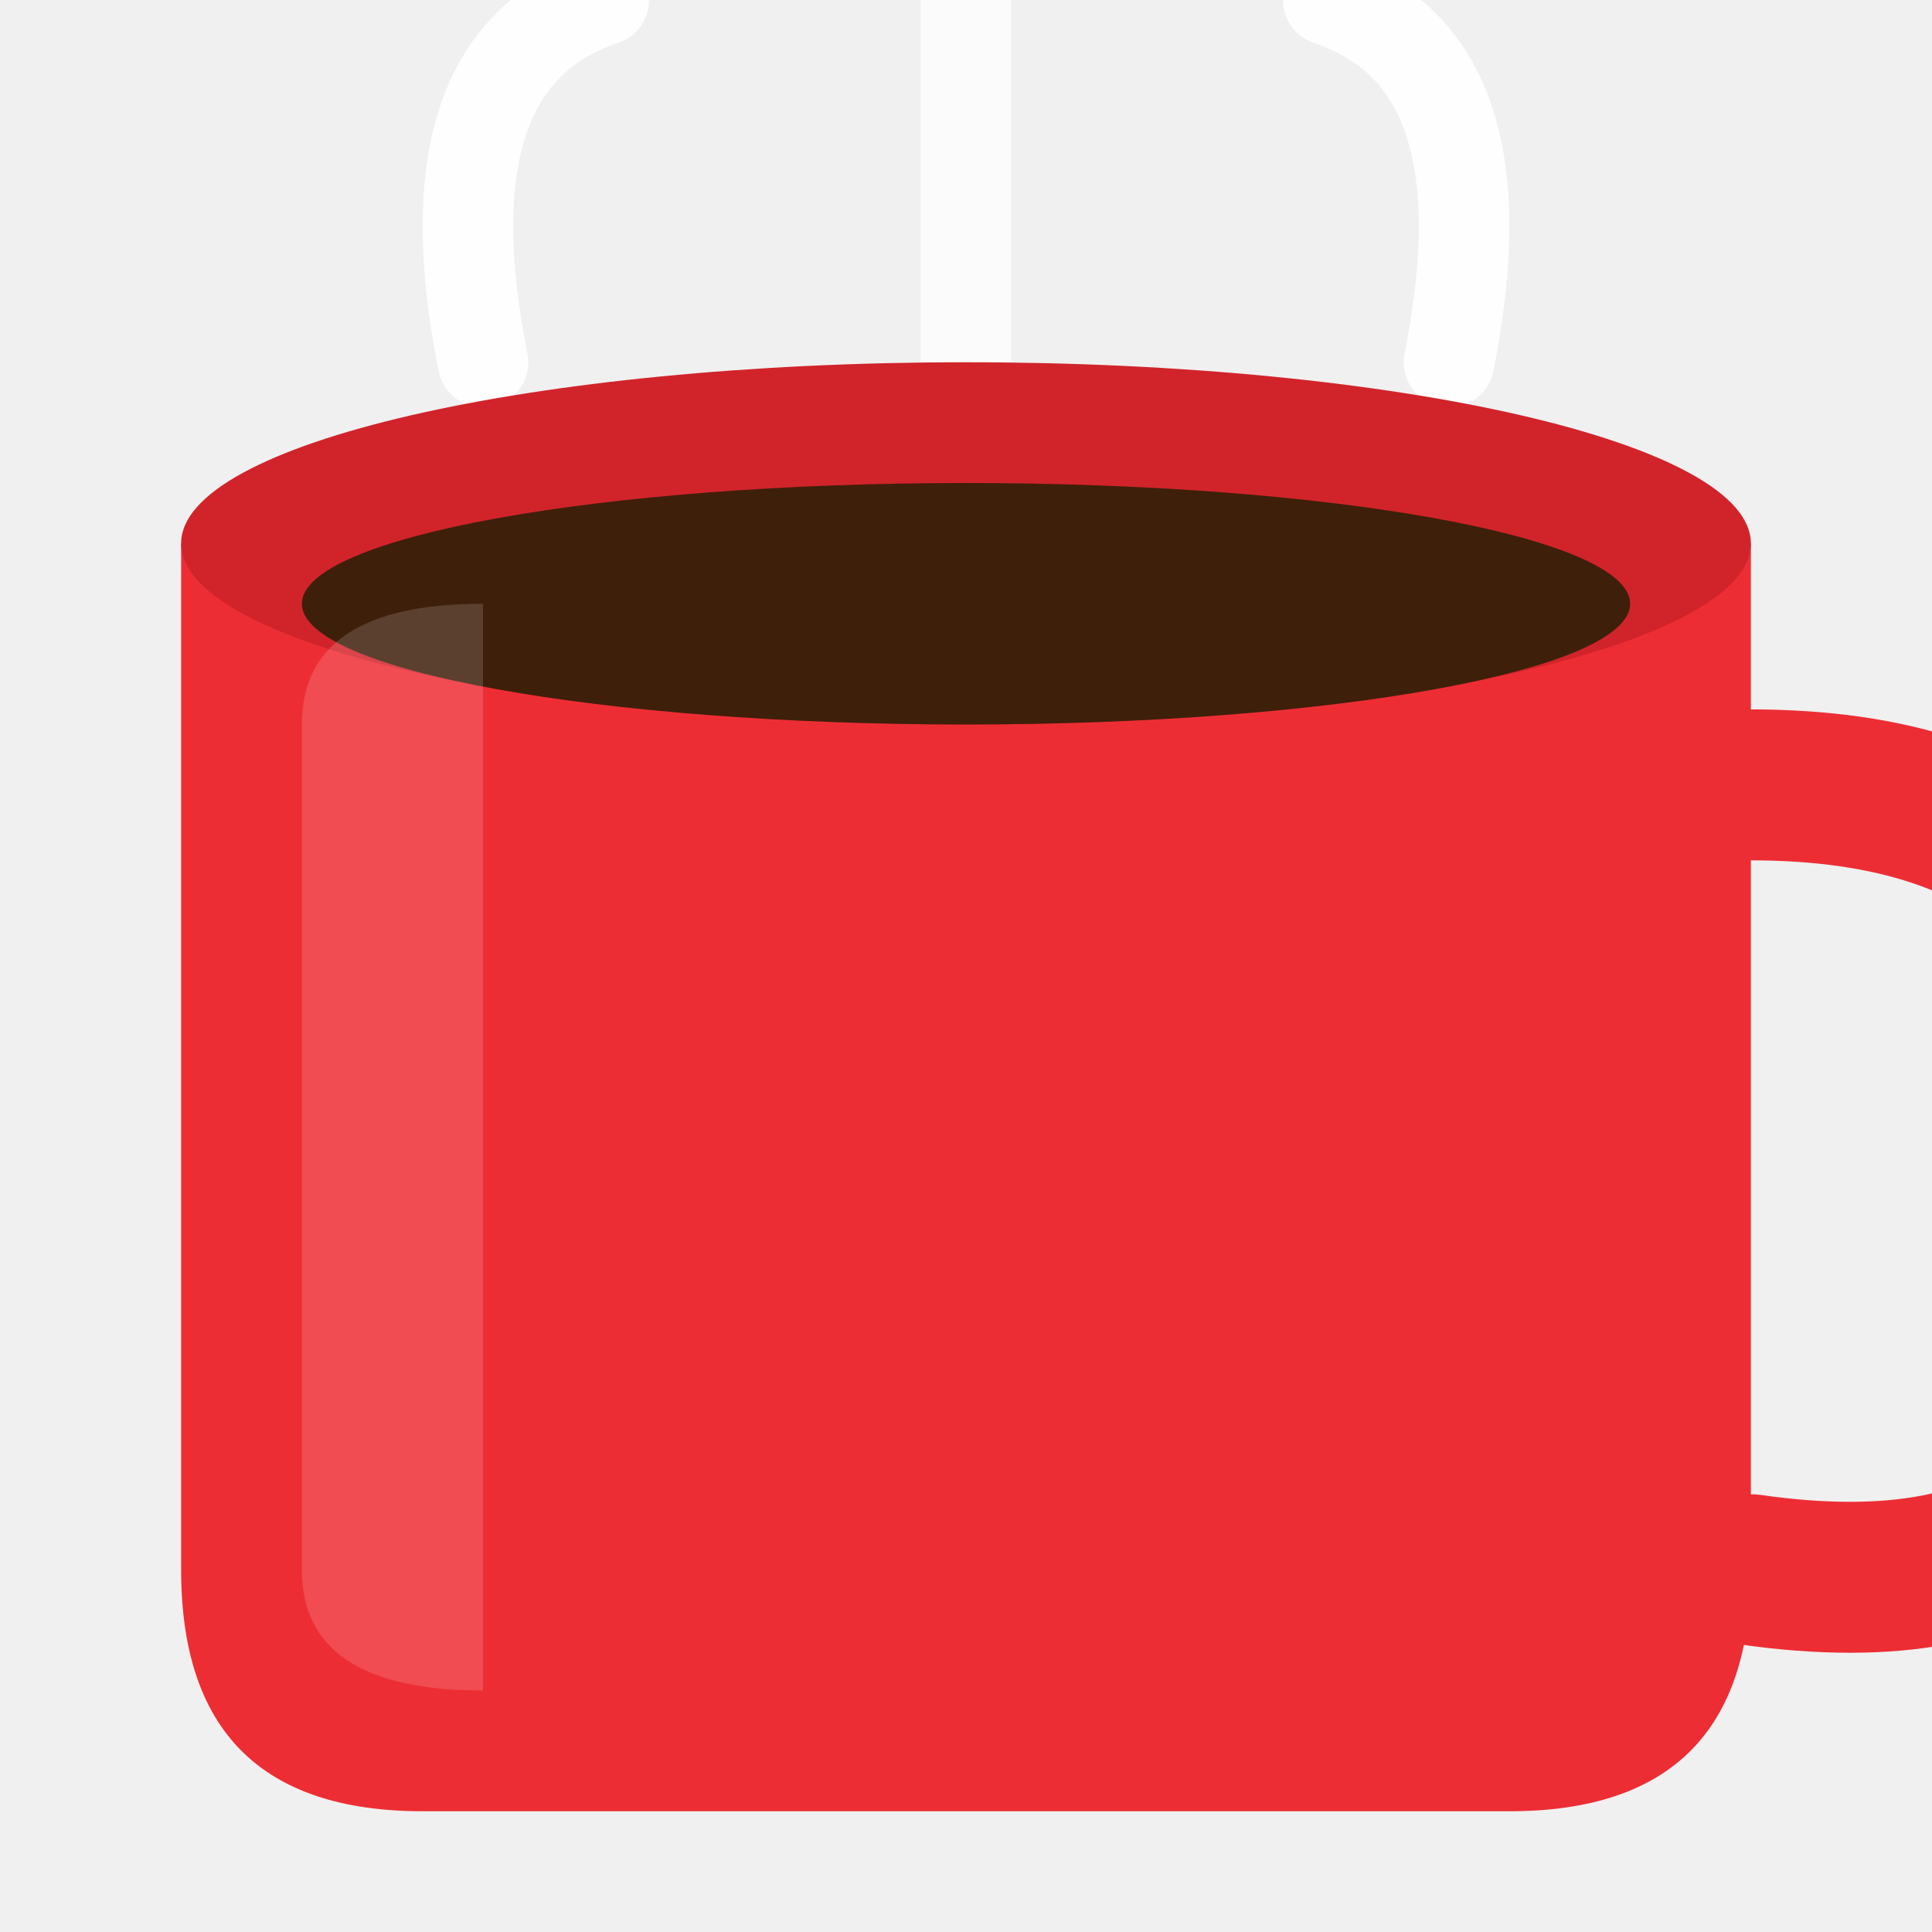
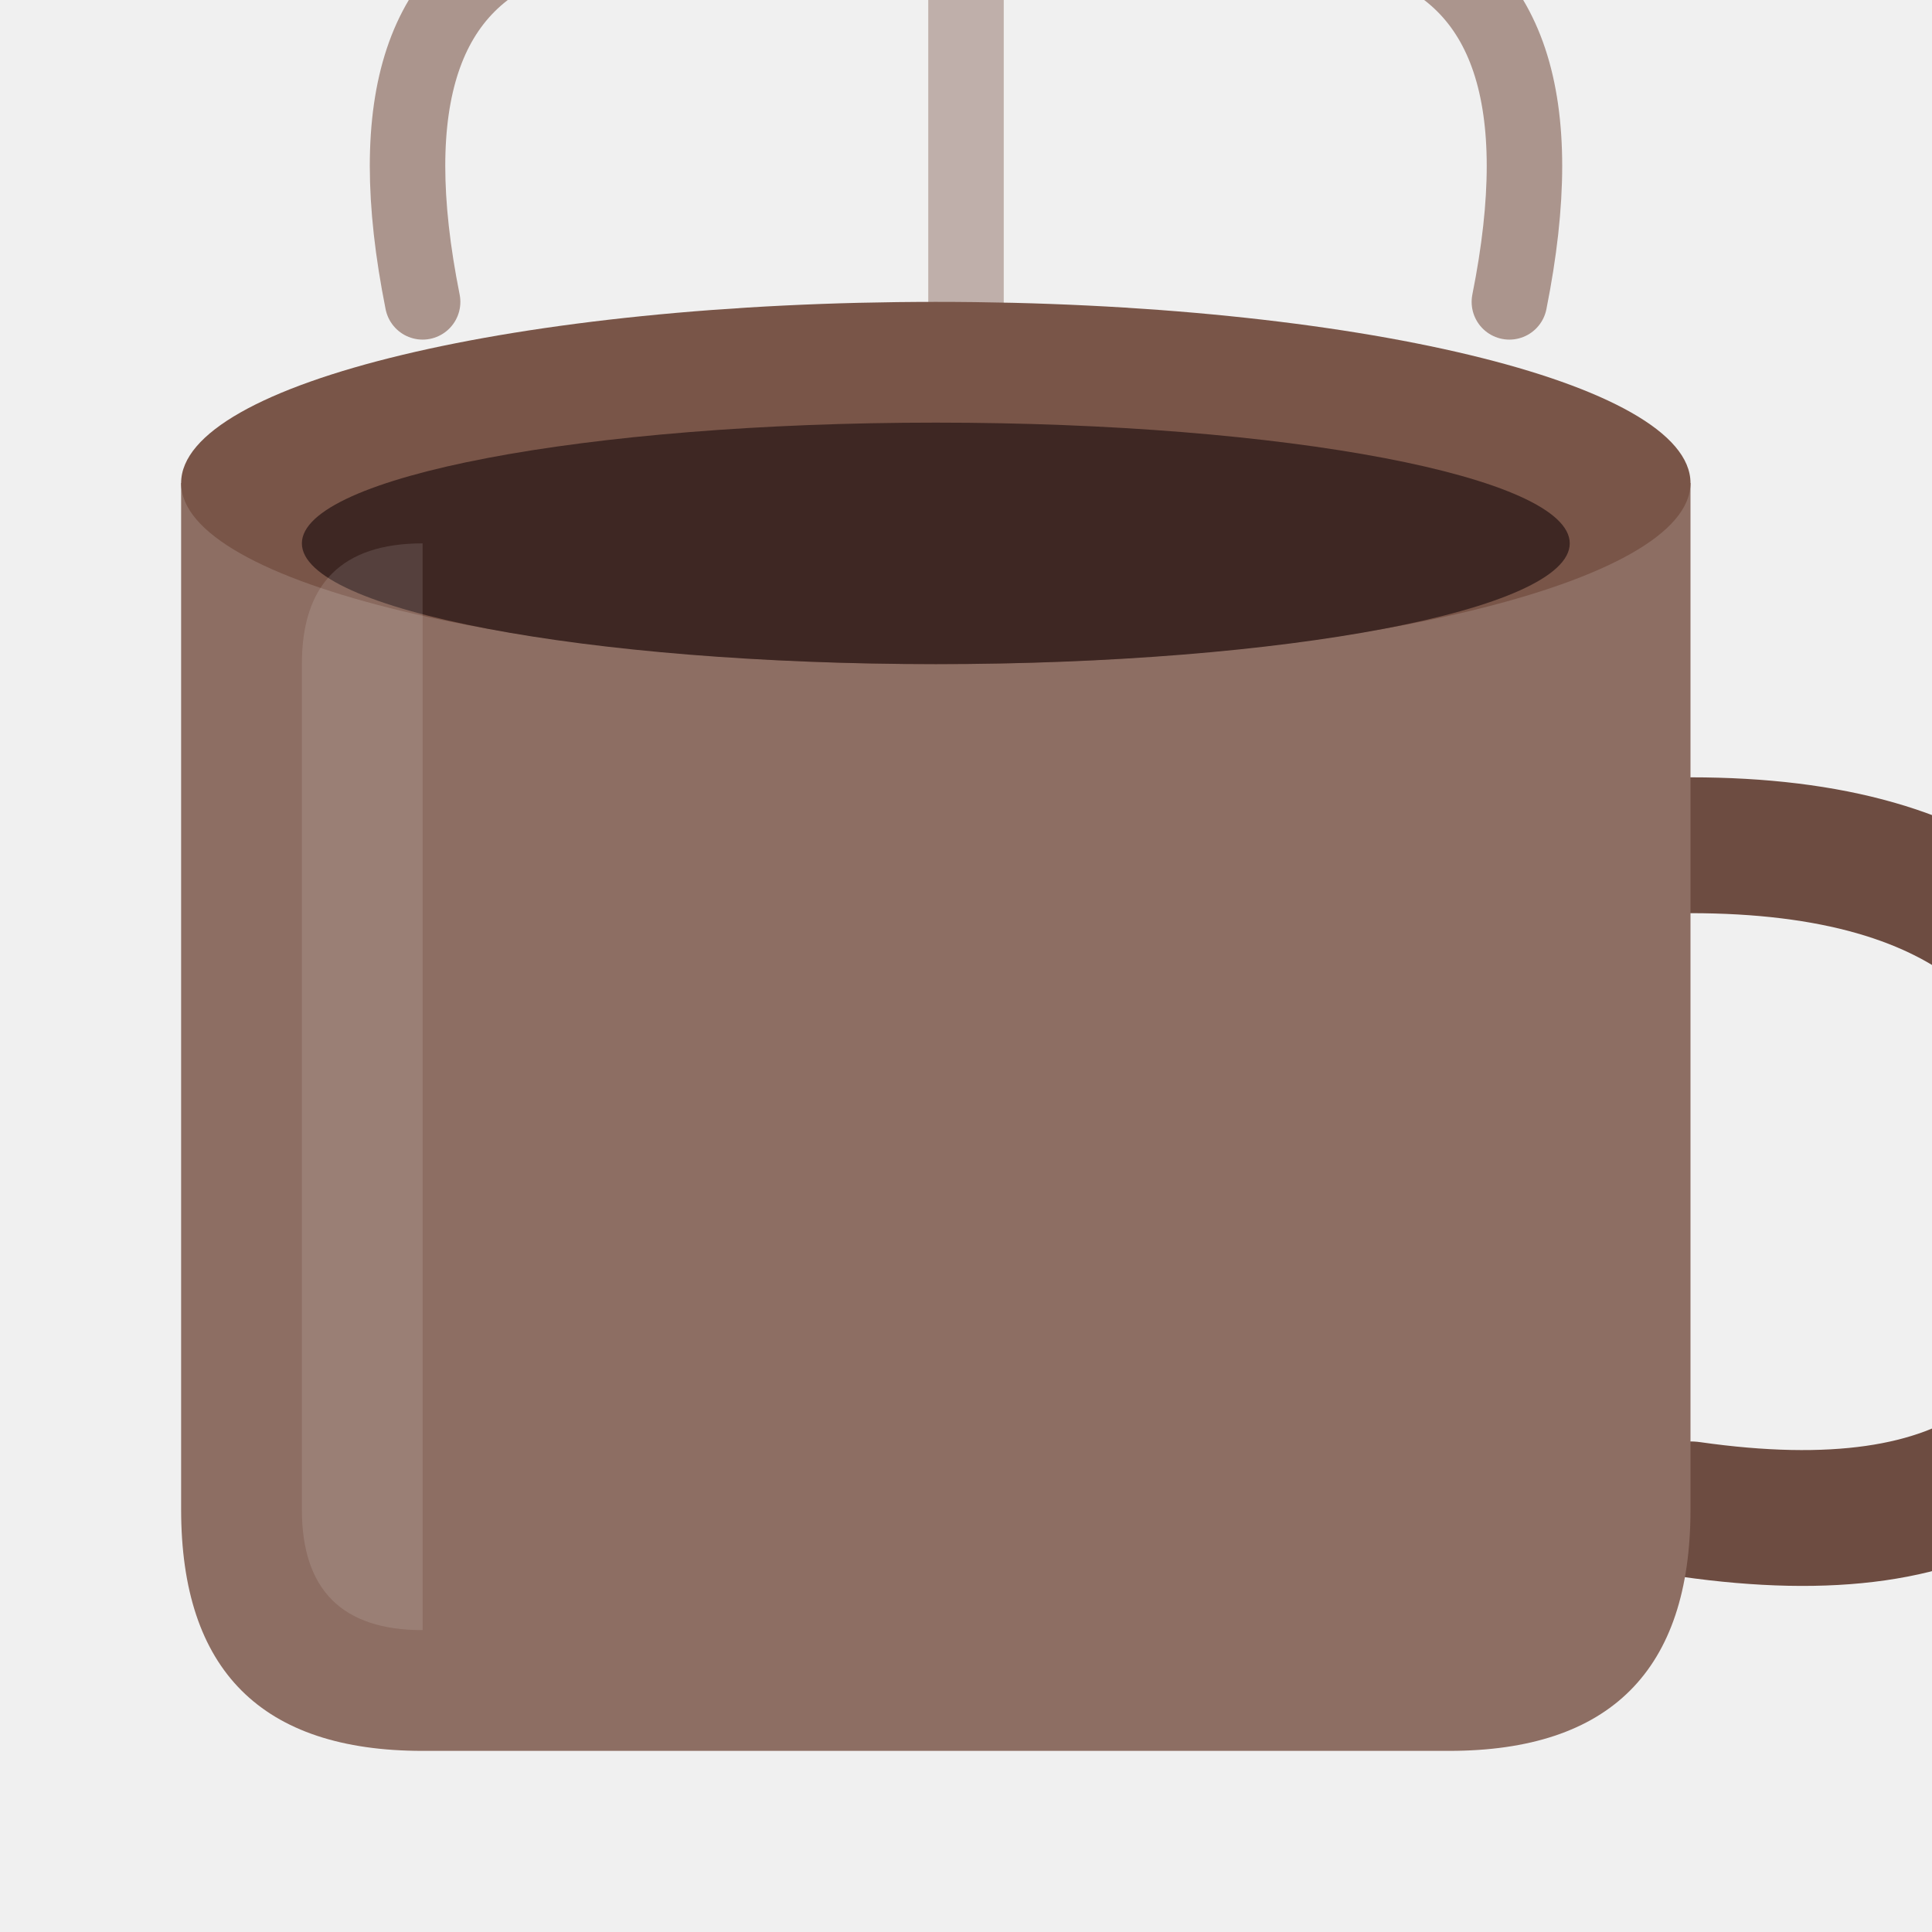
<svg xmlns="http://www.w3.org/2000/svg" viewBox="0 0 64 64">
-   <path d="M16 12 Q14 2 20 0" fill="none" stroke="#fff" stroke-width="3" stroke-linecap="round" opacity="0.9" />
-   <path d="M32 12 Q32 0 32 -2" fill="none" stroke="#fff" stroke-width="3" stroke-linecap="round" opacity="0.7" />
-   <path d="M48 12 Q50 2 44 0" fill="none" stroke="#fff" stroke-width="3" stroke-linecap="round" opacity="0.9" />
-   <path d="M6 18 L6 52 Q6 60 14 60 L50 60 Q58 60 58 52 L58 18 Z" fill="#ED2D34" />
-   <ellipse cx="32" cy="18" rx="26" ry="6" fill="#D1242A" />
-   <ellipse cx="32" cy="20" rx="22" ry="4" fill="#3E1F0A" />
-   <path d="M10 24 Q10 20 16 20 L16 56 Q10 56 10 52 Z" fill="rgba(255,255,255,0.15)" />
-   <path d="M58 26 Q72 26 72 40 Q72 54 58 52" fill="none" stroke="#ED2D34" stroke-width="5" stroke-linecap="round" />
+   <path d="M14 10 Q12 0 18 -2" fill="none" stroke="#8D6E63" stroke-width="2.5" stroke-linecap="round" opacity="0.7" />
+   <path d="M32 10 Q32 -2 32 -4" fill="none" stroke="#8D6E63" stroke-width="2.5" stroke-linecap="round" opacity="0.5" />
+   <path d="M50 10 Q52 0 46 -2" fill="none" stroke="#8D6E63" stroke-width="2.5" stroke-linecap="round" opacity="0.7" />
+   <path d="M56 28 Q70 28 70 40 Q70 52 56 50" fill="none" stroke="#6D4C41" stroke-width="4.5" stroke-linecap="round" />
+   <path d="M6 16 L6 50 Q6 58 14 58 L48 58 Q56 58 56 50 L56 16 Z" fill="#8D6E63" />
+   <ellipse cx="31" cy="16" rx="25" ry="6" fill="#795548" />
+   <ellipse cx="31" cy="18" rx="21" ry="4" fill="#3E2723" />
+   <path d="M10 22 Q10 18 14 18 L14 54 Q10 54 10 50 Z" fill="rgba(255,255,255,0.12)" />
</svg>
